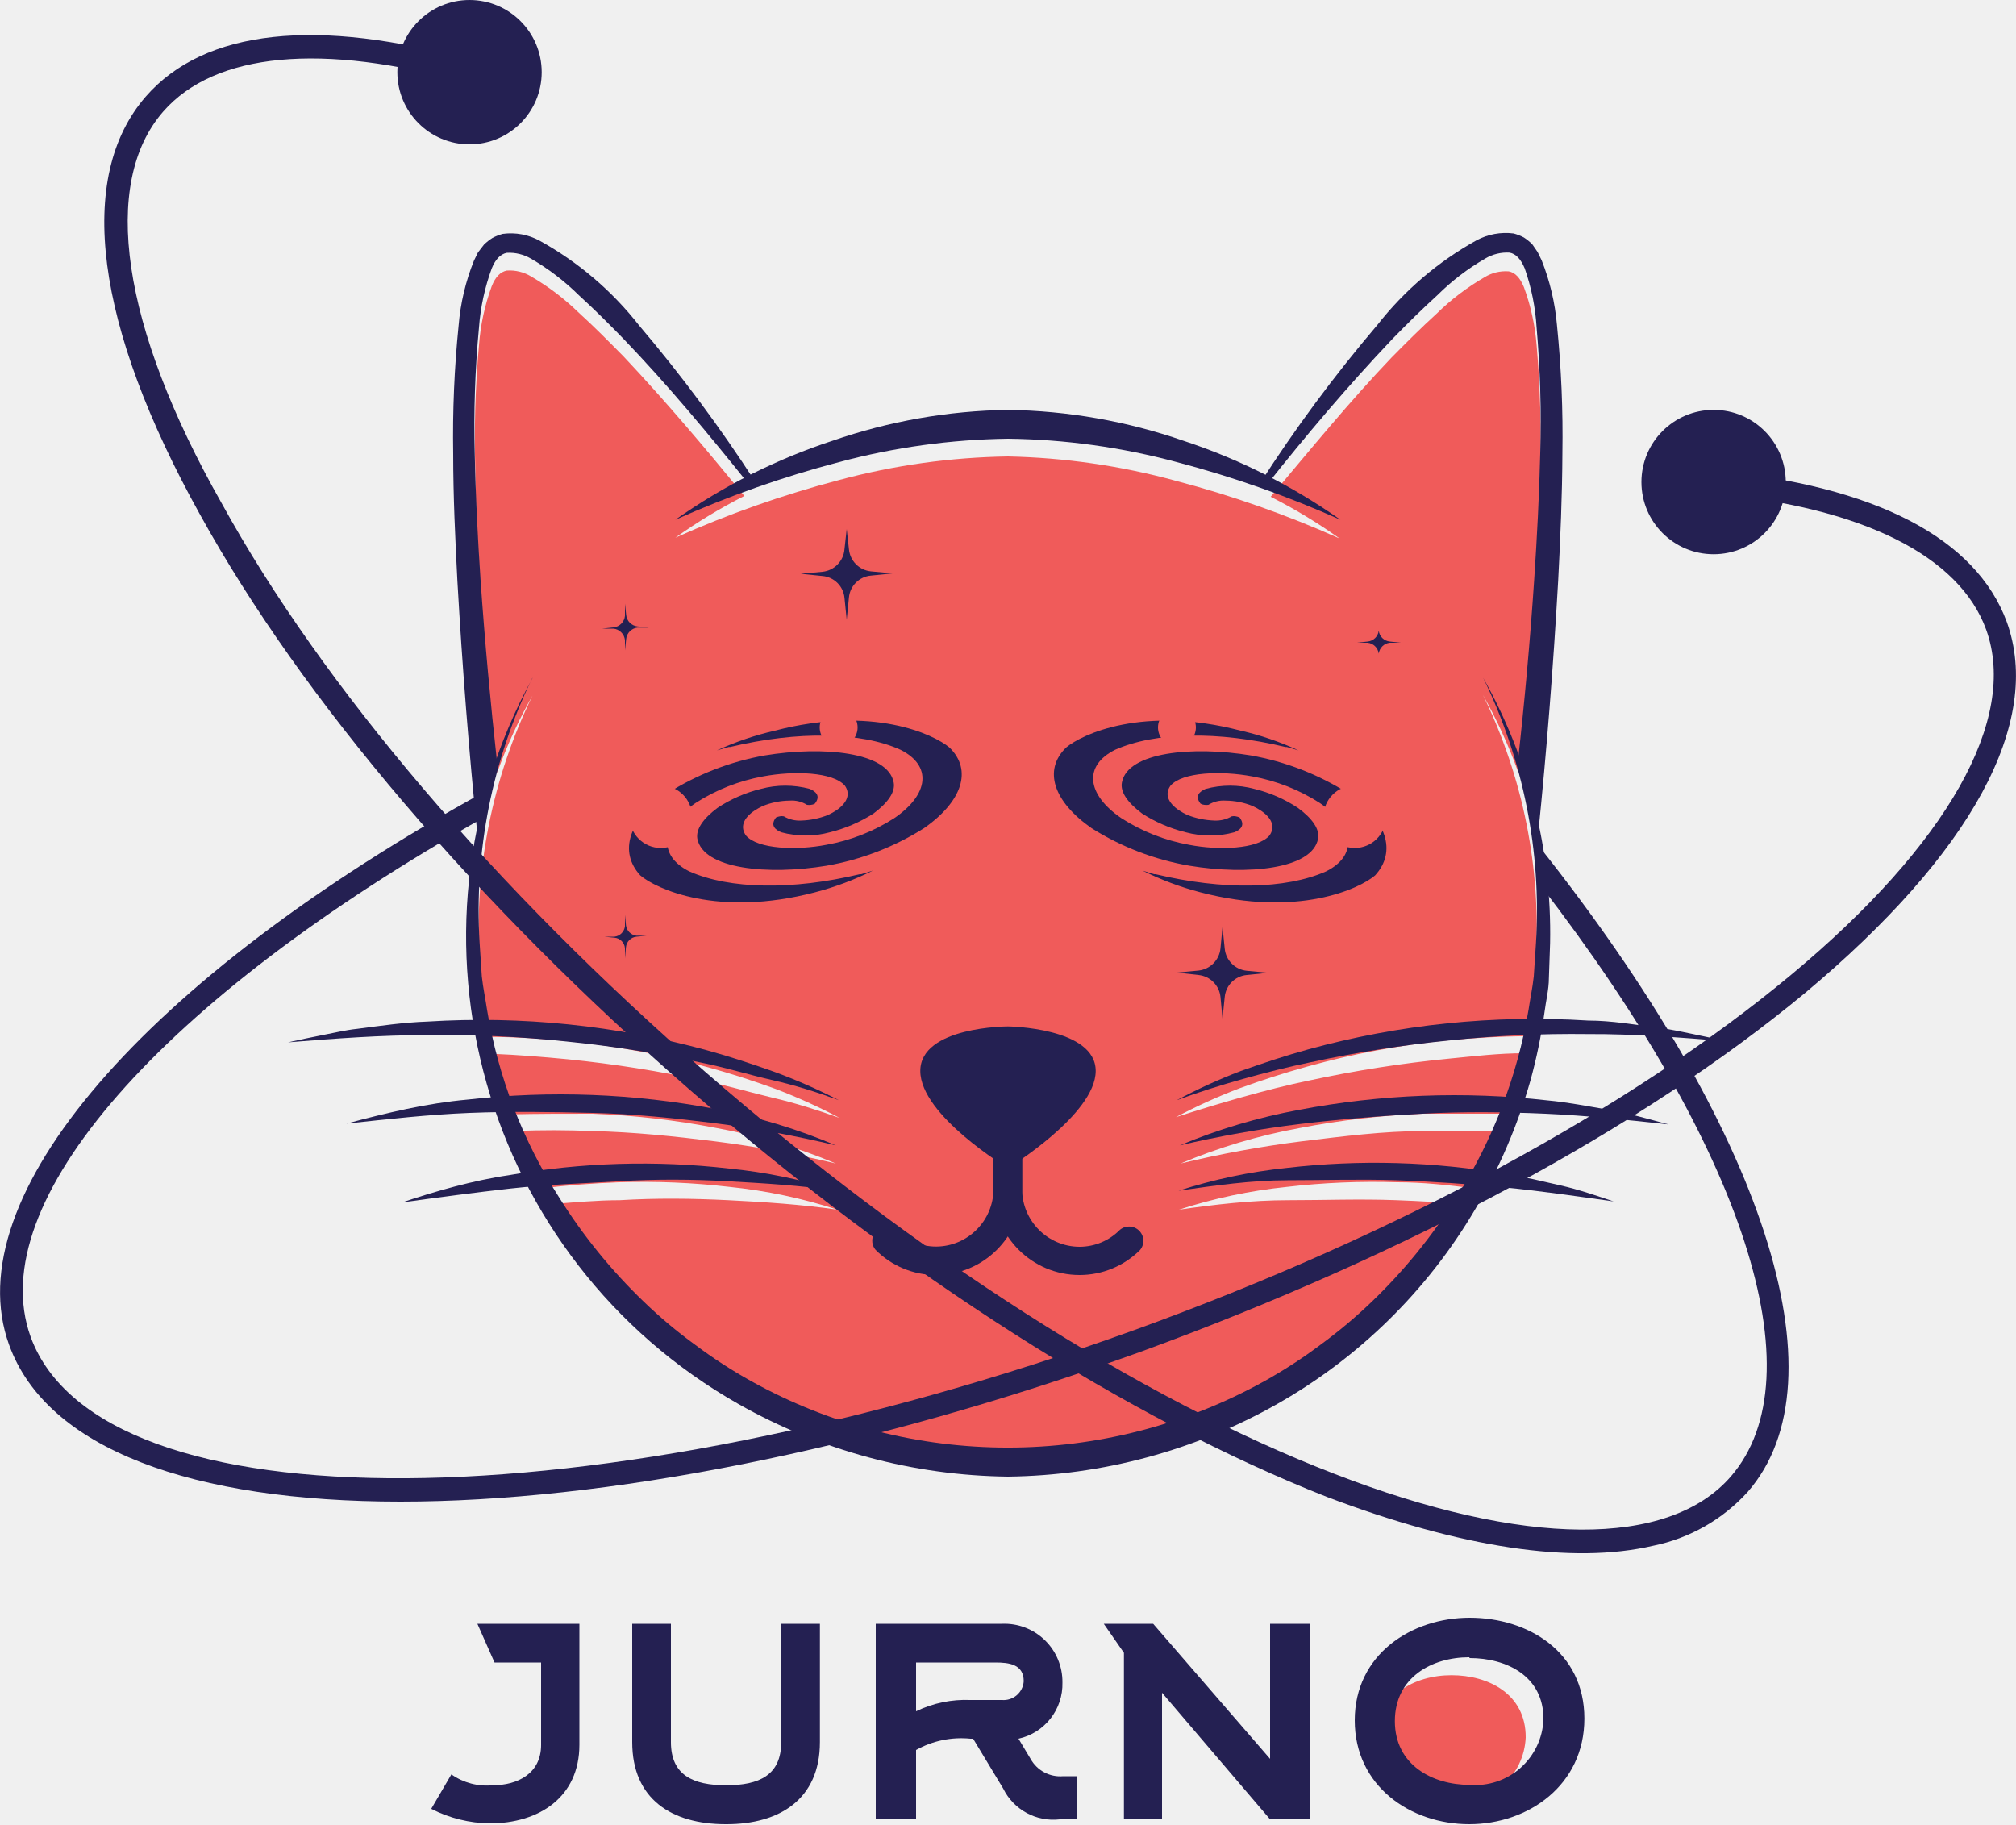
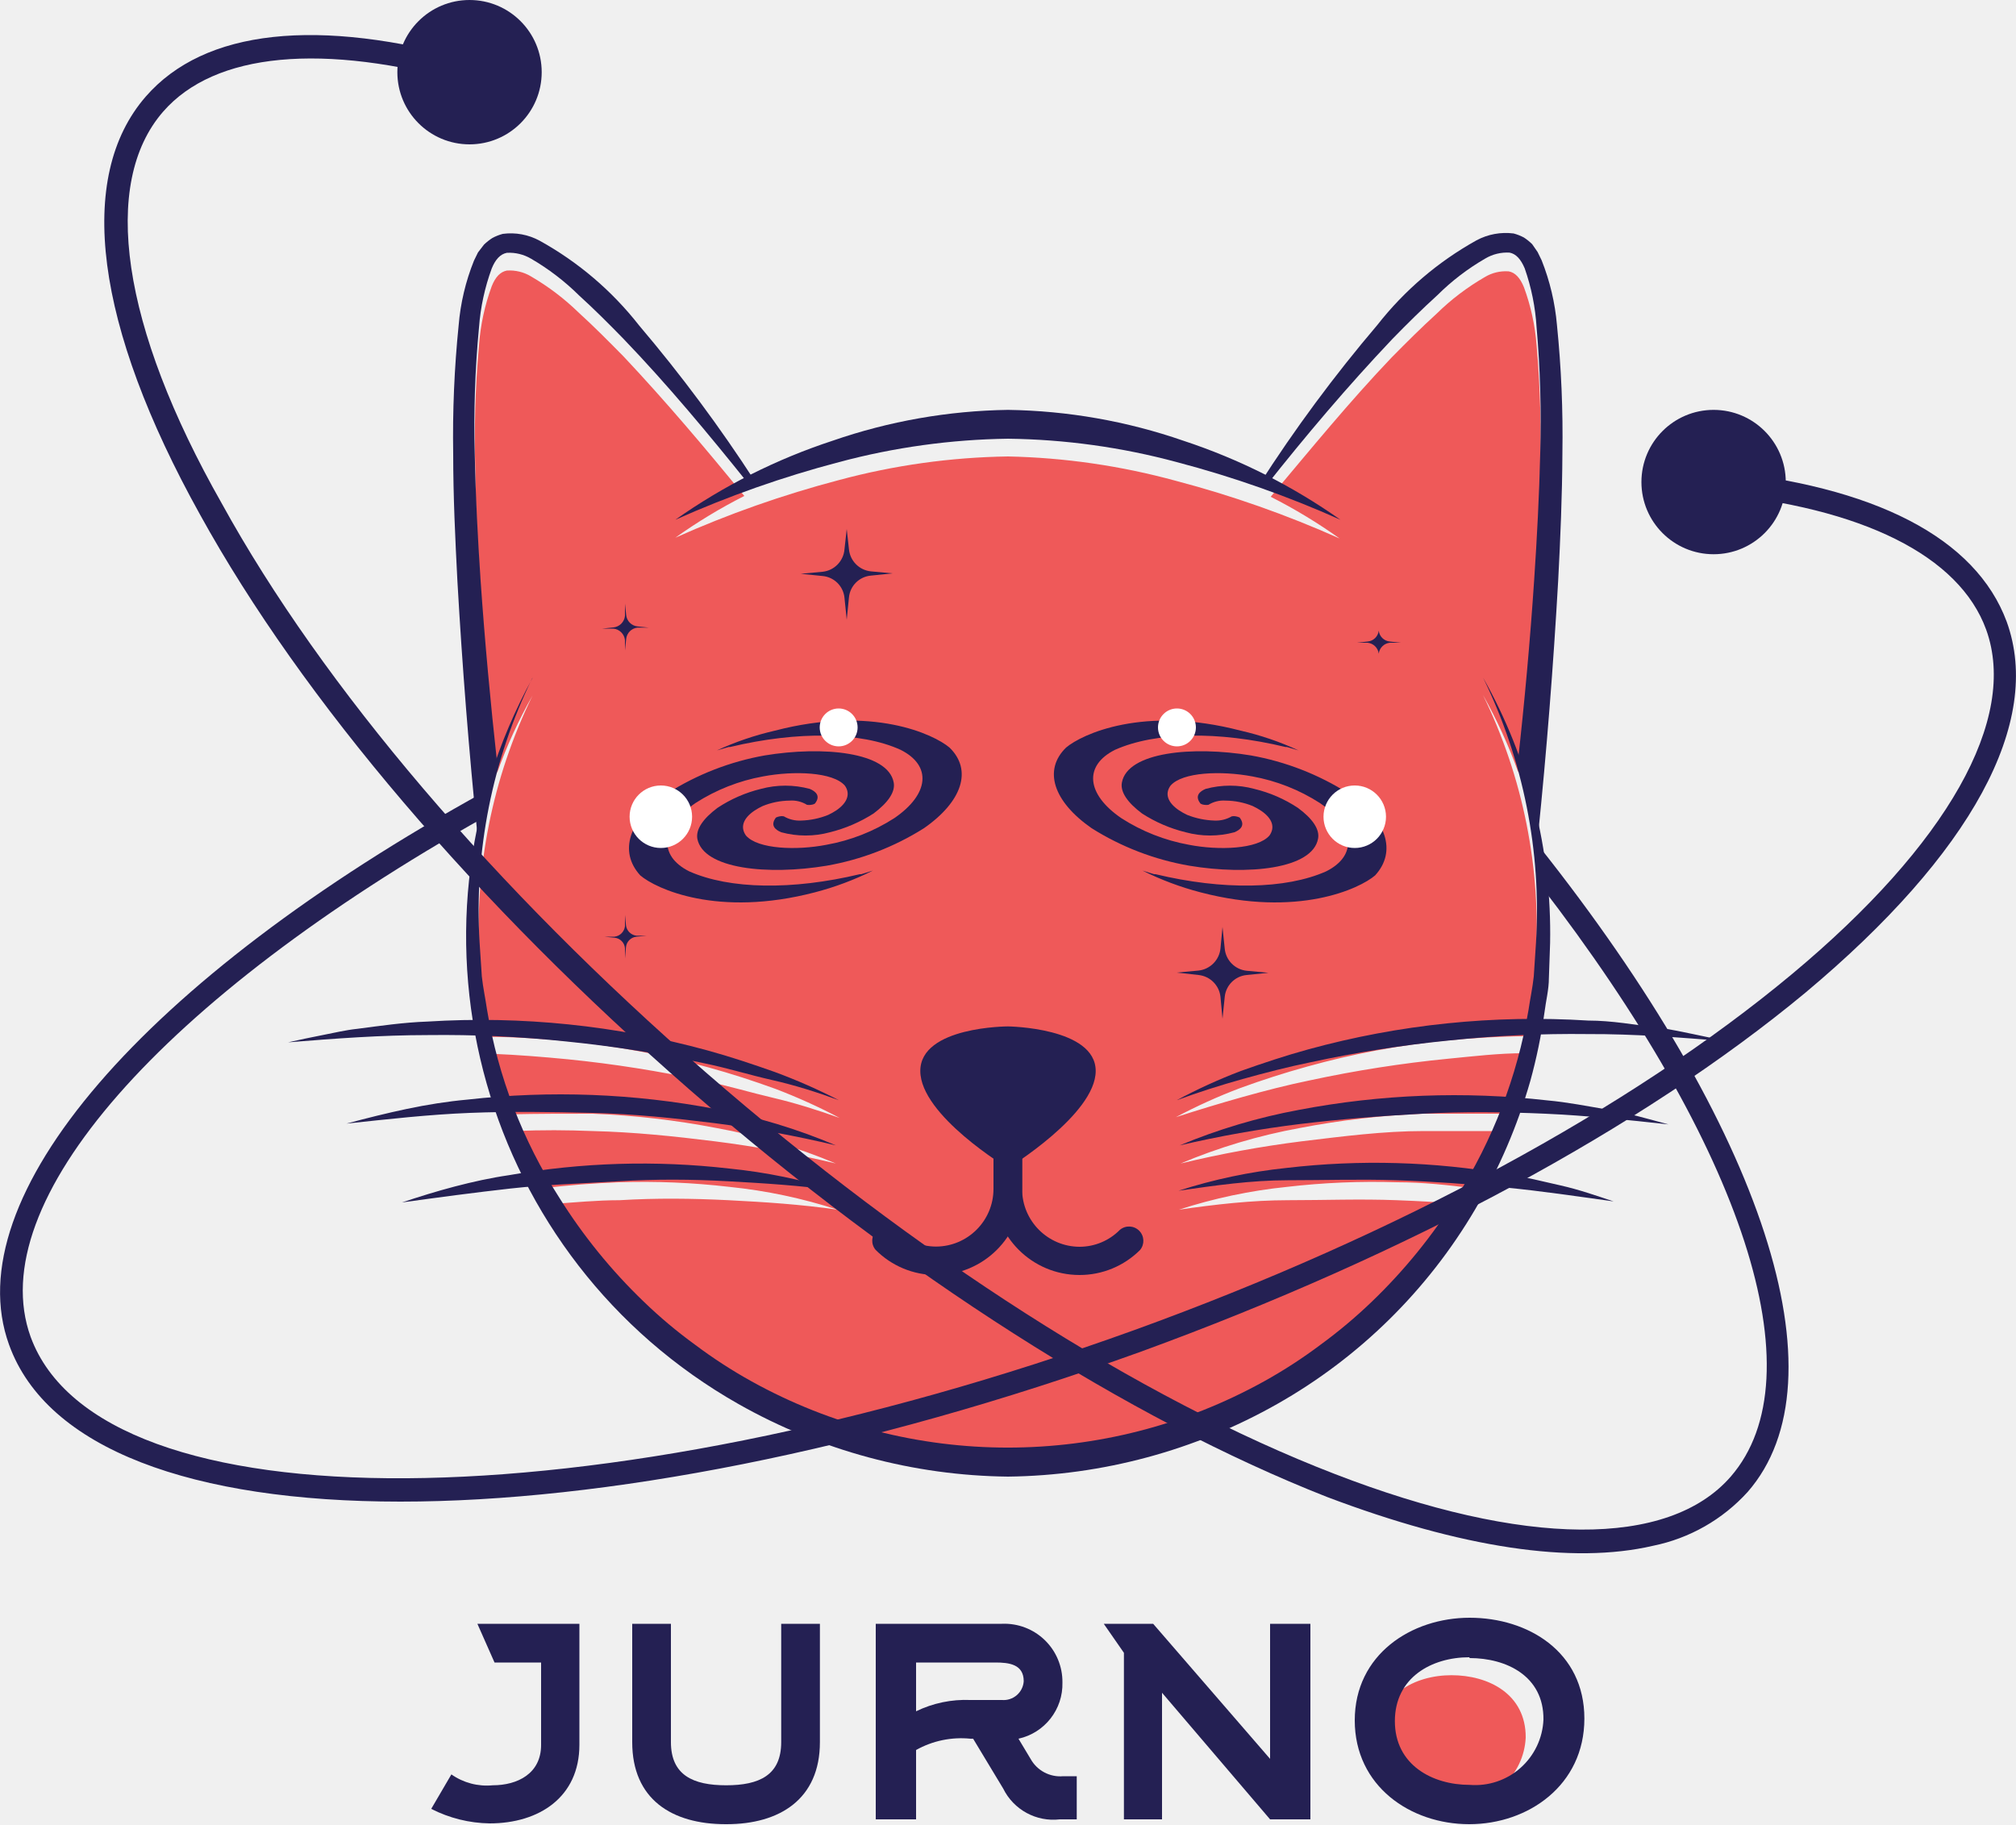
<svg xmlns="http://www.w3.org/2000/svg" id="Layer_1" data-name="Layer 1" viewBox="0 0 100 90.49">
  <defs>
-     <style>.cls-1{fill:#f05b5a;}.cls-2{fill:#242052;}</style>
+     <style>.cls-1{fill:#ef5959;}.cls-2{fill:#242053;}.cls-3{fill:#fff;}</style>
  </defs>
  <path class="cls-1" d="M72,87.85c-1.86,0-3.69,1-3.69,3.16s1.86,3.17,3.71,3.17a3.4,3.4,0,0,0,3.66-3.24C75.69,88.78,73.83,87.85,72,87.85Z" transform="translate(0 -4.76)" />
  <path class="cls-2" d="M22.39,92.77a3.05,3.05,0,0,0,2.05.54c1.23,0,2.4-.58,2.4-2V87.22H24.53l-.85-1.92h5.06v6c0,2.6-2,3.9-4.45,3.9a6.58,6.58,0,0,1-2.9-.72Z" transform="translate(0 -4.76)" />
  <path class="cls-2" d="M36,95.24c-2.68,0-4.64-1.24-4.64-4.07V85.3h1.92v5.87c0,1.64,1.1,2.14,2.74,2.14s2.73-.5,2.73-2.14V85.3h1.92v5.87c0,2.83-2,4.07-4.63,4.07Z" transform="translate(0 -4.76)" />
  <path class="cls-2" d="M51.12,92a1.68,1.68,0,0,0,1.62.86h.67V95h-.84a2.77,2.77,0,0,1-2.81-1.53L48.27,91h-.13a4.58,4.58,0,0,0-2.7.56V95h-2V85.3H49.7a2.88,2.88,0,0,1,3,2.91A2.78,2.78,0,0,1,50.52,91ZM49.7,89.08a1,1,0,0,0,1.08-.93c0-.85-.74-.93-1.41-.93H45.44v2.42a5.63,5.63,0,0,1,2.7-.56Z" transform="translate(0 -4.76)" />
  <path class="cls-2" d="M57.2,85.3,63,92V85.3H65V95H63l-5.36-6.28V95H55.75V86.74l-1-1.44Z" transform="translate(0 -4.76)" />
  <path class="cls-2" d="M72.88,95.24c-2.92,0-5.68-1.89-5.68-5.15S70,85,72.9,85s5.69,1.69,5.69,5S75.8,95.24,72.88,95.24Zm0-8.28c-1.86,0-3.69,1-3.69,3.17s1.86,3.16,3.71,3.16a3.39,3.39,0,0,0,3.66-3.24C76.58,87.89,74.72,87,72.9,87Z" transform="translate(0 -4.76)" />
  <path class="cls-1" d="M76.1,34.4c.14-2.09.25-4.19.3-6.28a53.93,53.93,0,0,0-.18-6.24A10.74,10.74,0,0,0,75.59,19c-.19-.46-.43-.72-.75-.78a2,2,0,0,0-1.2.29,11.89,11.89,0,0,0-2.38,1.81c-.76.69-1.5,1.43-2.23,2.17-2.09,2.19-4,4.53-6,6.91a26.36,26.36,0,0,1,3.42,2.07,52.6,52.6,0,0,0-8.12-2.86A34.21,34.21,0,0,0,50,27.4a34.21,34.21,0,0,0-8.38,1.17,52.6,52.6,0,0,0-8.12,2.86,26.36,26.36,0,0,1,3.42-2.07C35,27,33,24.64,30.94,22.45c-.73-.74-1.46-1.48-2.22-2.17a12.18,12.18,0,0,0-2.38-1.81,2.05,2.05,0,0,0-1.2-.29q-.48.09-.75.78a10.74,10.74,0,0,0-.63,2.92,51.79,51.79,0,0,0-.18,6.24c0,2.09.15,4.19.29,6.28.2,2.9.47,5.8.79,8.69a24.4,24.4,0,0,1,1.75-3.82A26.3,26.3,0,0,0,23.79,52.4l.11,1.68c.06.56.18,1.11.26,1.66,0,.15.05.3.08.45,1.32,0,2.65.09,4,.22a40.23,40.23,0,0,1,6.89,1.29c1.13.31,2.24.67,3.34,1.07a28.4,28.4,0,0,1,3.18,1.44c-1.09-.39-2.2-.74-3.31-1s-2.23-.6-3.36-.83a60.83,60.83,0,0,0-6.82-1.08c-1.24-.12-2.48-.22-3.72-.27.16.67.36,1.34.53,2,.12.35.25.7.38,1C26.67,60,28,60,29.4,60a40.8,40.8,0,0,1,6.14.71,28.21,28.21,0,0,1,5.92,1.76,54.35,54.35,0,0,0-6-1.1c-2-.25-4-.46-6.07-.51-1.26-.05-2.52-.06-3.78,0a26.1,26.1,0,0,0,1.31,2.84c1.26-.16,2.53-.25,3.79-.3a37.17,37.17,0,0,1,5.48.23,25.74,25.74,0,0,1,5.35,1.13c-1.8-.26-3.61-.38-5.41-.47s-3.6-.11-5.39,0c-1.13,0-2.25.11-3.37.19.13.22.25.45.39.66a27,27,0,0,0,4.19,5.16,24.9,24.9,0,0,0,2.55,2.14,25.59,25.59,0,0,0,2.79,1.81,26.3,26.3,0,0,0,25.44,0,25.59,25.59,0,0,0,2.79-1.81,26,26,0,0,0,2.55-2.14,27,27,0,0,0,4.19-5.16c.14-.21.26-.44.39-.66-1.12-.08-2.24-.15-3.37-.19-1.8-.07-3.59,0-5.39,0s-3.61.21-5.41.47a25.74,25.74,0,0,1,5.35-1.13,37.17,37.17,0,0,1,5.48-.23c1.26,0,2.53.14,3.78.3a24.34,24.34,0,0,0,1.31-2.84c-1.26,0-2.51,0-3.77,0-2,0-4,.26-6.07.51a54.35,54.35,0,0,0-6,1.1,28.3,28.3,0,0,1,5.91-1.76A41.09,41.09,0,0,1,70.58,60c1.36,0,2.73,0,4.09,0,.13-.34.26-.69.37-1,.18-.67.38-1.34.54-2-1.24,0-2.48.15-3.72.27A60.83,60.83,0,0,0,65,58.34c-1.13.23-2.25.52-3.36.83s-2.22.65-3.31,1a27.6,27.6,0,0,1,3.18-1.44c1.1-.4,2.21-.76,3.34-1.07a40.3,40.3,0,0,1,6.88-1.29c1.32-.13,2.65-.2,4-.22,0-.15.06-.3.08-.45.08-.55.2-1.1.26-1.66l.11-1.68a26.3,26.3,0,0,0-2.62-13.13,25.46,25.46,0,0,1,1.75,3.83C75.64,40.21,75.91,37.3,76.1,34.4Z" transform="translate(0 -4.76)" />
  <path class="cls-2" d="M26.41,38.38a26.31,26.31,0,0,0-2.62,13.14l.11,1.67c.06.56.18,1.11.26,1.66a24.75,24.75,0,0,0,3.58,9.31,27,27,0,0,0,4.19,5.16,23.68,23.68,0,0,0,2.55,2.14,24.19,24.19,0,0,0,2.79,1.81,26.23,26.23,0,0,0,25.44,0,24.19,24.19,0,0,0,2.79-1.81,24.69,24.69,0,0,0,2.55-2.14,27,27,0,0,0,4.19-5.16,25.28,25.28,0,0,0,3.58-9.31c.08-.55.2-1.1.26-1.66l.11-1.67a26.31,26.31,0,0,0-2.62-13.14,25.77,25.77,0,0,1,3.32,13.16l-.06,1.73c0,.57-.15,1.14-.22,1.71a26.49,26.49,0,0,1-.7,3.39,27.31,27.31,0,0,1-2.73,6.36,26.59,26.59,0,0,1-9.83,9.67A27.76,27.76,0,0,1,50,78,27.76,27.76,0,0,1,36.63,74.4a26.65,26.65,0,0,1-10.22-36Z" transform="translate(0 -4.76)" />
  <path class="cls-2" d="M37.34,28.65l.12,0a74.41,74.41,0,0,0-5.76-7.75,16.24,16.24,0,0,0-4.93-4.2,3,3,0,0,0-1.83-.34,2.45,2.45,0,0,0-.51.2,2.78,2.78,0,0,0-.42.33l-.3.39-.2.41a11,11,0,0,0-.76,3.21,54.39,54.39,0,0,0-.27,6.37c0,2.11.1,4.22.21,6.33.24,4.22.57,8.42,1,12.63l.22,0c0-.12.05-.23.08-.35s0-.32,0-.48a7.55,7.55,0,0,1,.17-1.06l.18-.79a4.34,4.34,0,0,1,.32-.94c-.33-3-.61-6-.82-9.05-.14-2.09-.25-4.19-.29-6.28A51.85,51.85,0,0,1,23.76,21a10.82,10.82,0,0,1,.63-2.92c.18-.45.43-.72.75-.78a2.13,2.13,0,0,1,1.2.29,11.86,11.86,0,0,1,2.38,1.82c.76.69,1.49,1.42,2.22,2.17,2.18,2.27,4.2,4.7,6.18,7.17Z" transform="translate(0 -4.76)" />
  <path class="cls-2" d="M50,55.67s-4.35,0-4.35,2.21S50,62.7,50,62.7s4.35-2.66,4.35-4.82S50,55.67,50,55.67Z" transform="translate(0 -4.76)" />
  <path class="cls-2" d="M53.55,68a4.27,4.27,0,0,1-4.27-4.27V61.44a.71.71,0,1,1,1.42,0v2.31a2.86,2.86,0,0,0,2.85,2.85,2.81,2.81,0,0,0,2-.84.71.71,0,0,1,1,1A4.24,4.24,0,0,1,53.55,68Z" transform="translate(0 -4.76)" />
  <path class="cls-2" d="M46.43,68a4.22,4.22,0,0,1-3-1.25.71.71,0,0,1,1-1,2.81,2.81,0,0,0,2,.84,2.86,2.86,0,0,0,2.85-2.85V61.44a.71.71,0,1,1,1.42,0v2.31A4.27,4.27,0,0,1,46.43,68Z" transform="translate(0 -4.76)" />
  <path class="cls-2" d="M58.37,59.33a27.66,27.66,0,0,1,3.18-1.45c1.1-.39,2.21-.76,3.34-1.07a42.41,42.41,0,0,1,13.89-1.43c1.17,0,2.33.21,3.48.36.58.06,1.15.2,1.72.31l1.71.36c-2.32-.19-4.62-.37-6.93-.36a58.82,58.82,0,0,0-6.9.32A60.83,60.83,0,0,0,65,57.45c-1.13.23-2.25.52-3.36.83S59.46,58.93,58.37,59.33Z" transform="translate(0 -4.76)" />
  <path class="cls-2" d="M58.52,61.57a28.91,28.91,0,0,1,5.91-1.76,41.14,41.14,0,0,1,12.33-.47c1,.09,2,.29,3,.46s2,.46,3,.73c-2-.22-4.07-.44-6.11-.53s-4.06-.11-6.09,0-4,.26-6.07.51A56.78,56.78,0,0,0,58.52,61.57Z" transform="translate(0 -4.76)" />
  <path class="cls-2" d="M58.46,63.82a26.4,26.4,0,0,1,5.35-1.13A38,38,0,0,1,74.74,63c.9.13,1.79.36,2.68.56s1.75.5,2.62.79c-1.81-.25-3.6-.52-5.39-.69s-3.59-.3-5.39-.36-3.59,0-5.39,0S60.26,63.56,58.46,63.82Z" transform="translate(0 -4.76)" />
  <path class="cls-2" d="M41.61,59.33c-1.09-.4-2.2-.75-3.31-1s-2.23-.6-3.36-.83a60.83,60.83,0,0,0-6.82-1.08,58.82,58.82,0,0,0-6.9-.32c-2.31,0-4.61.17-6.93.36q.84-.19,1.71-.36c.57-.11,1.14-.25,1.72-.31,1.15-.15,2.31-.32,3.48-.36a42.48,42.48,0,0,1,13.89,1.43c1.13.31,2.24.68,3.34,1.07A28.46,28.46,0,0,1,41.61,59.33Z" transform="translate(0 -4.76)" />
  <path class="cls-2" d="M41.46,61.57a57.25,57.25,0,0,0-6-1.1c-2-.25-4-.46-6.07-.51s-4.06-.08-6.09,0-4.06.31-6.11.53c1-.27,2-.52,3-.73s2-.37,3-.46a41.06,41.06,0,0,1,12.32.47A28.82,28.82,0,0,1,41.46,61.57Z" transform="translate(0 -4.76)" />
  <path class="cls-2" d="M41.52,63.82c-1.8-.26-3.61-.37-5.41-.47s-3.6-.11-5.39,0-3.6.16-5.39.36-3.58.44-5.39.69c.87-.29,1.74-.56,2.62-.79s1.78-.43,2.68-.56a38,38,0,0,1,10.93-.33A26.4,26.4,0,0,1,41.52,63.82Z" transform="translate(0 -4.76)" />
  <path class="cls-2" d="M77.23,20.88a11.35,11.35,0,0,0-.76-3.21l-.2-.41L76,16.87a2.69,2.69,0,0,0-.41-.33,2.45,2.45,0,0,0-.51-.2,3.07,3.07,0,0,0-1.84.34,16.32,16.32,0,0,0-4.92,4.2,72.81,72.81,0,0,0-5.87,7.93l.31.1c2-2.53,4.09-5,6.31-7.34.73-.75,1.47-1.48,2.23-2.17a11.58,11.58,0,0,1,2.38-1.82,2.12,2.12,0,0,1,1.2-.29c.32.06.56.33.75.78A10.82,10.82,0,0,1,76.22,21a54,54,0,0,1,.18,6.24c-.05,2.09-.16,4.19-.3,6.28-.2,3-.48,6.09-.82,9.12a2.66,2.66,0,0,1,.16.39c0,.11,0,.23.07.35.06.31.19.61.27.92s.13.7.21,1.05.1.56.13.85l.17,0c.43-4.21.76-8.41,1-12.63.11-2.11.2-4.22.21-6.33A54.39,54.39,0,0,0,77.23,20.88Z" transform="translate(0 -4.76)" />
  <path class="cls-2" d="M66.49,30.54a52.6,52.6,0,0,0-8.12-2.86A33.73,33.73,0,0,0,50,26.52a34.2,34.2,0,0,0-8.38,1.16,52.6,52.6,0,0,0-8.12,2.86,29.44,29.44,0,0,1,7.8-3.92A27.82,27.82,0,0,1,50,25.09a27.82,27.82,0,0,1,8.7,1.53A29.59,29.59,0,0,1,66.49,30.54Z" transform="translate(0 -4.76)" />
  <path class="cls-2" d="M99.54,35.6C98,31.44,93,28.85,85.05,28.1L85,29.24c7.39.69,12.19,3.09,13.52,6.75,1.6,4.43-1.92,10.66-9.65,17.1-8,6.66-19.57,12.92-32.6,17.64C29.49,80.4,5,80.55,1.52,71.07-.89,64.4,8,54.31,24.07,45.27a1.82,1.82,0,0,1,.15-1.08L24.09,44C7.08,53.36-2.2,64.16.45,71.46c1.87,5.18,9.11,7.78,19.41,7.78,10.05,0,23-2.48,36.74-7.44C69.76,67,81.46,60.71,89.55,54,97.8,47.1,101.34,40.58,99.54,35.6Z" transform="translate(0 -4.76)" />
  <circle class="cls-2" cx="85" cy="23.91" r="3.58" />
  <path class="cls-2" d="M76.33,46.72c0,.15-.07.3-.11.45a.8.8,0,0,1,.08.16,1.27,1.27,0,0,1,.14.61q0,.35-.06.69C86.47,61.7,90.19,73,85.85,78c-3.09,3.55-10.25,3.5-19.64-.13C56.51,74.13,45.41,67,35,57.94s-19-19.12-24-28.21C6,20.93,5,13.85,8.09,10.3,10.65,7.36,16,6.86,23.14,8.88l.31-1.1C15.75,5.6,10.14,6.21,7.23,9.55c-3.48,4-2.52,11.36,2.69,20.73C15,39.49,23.66,49.62,34.21,58.81S56,75.14,65.8,79C72.5,81.54,78,82.36,82,81.43a8.66,8.66,0,0,0,4.69-2.67C91.56,73.18,87.48,60.76,76.33,46.72Z" transform="translate(0 -4.76)" />
  <circle class="cls-2" cx="23.29" cy="3.58" r="3.58" />
  <path class="cls-2" d="M66.88,44.11a13.36,13.36,0,0,0-4.83-1.88c-2.9-.48-6.12-.17-6.4,1.34-.09.47.28,1,1,1.54a7.12,7.12,0,0,0,2.16.93,4.61,4.61,0,0,0,2.42,0c.29-.12.56-.34.26-.73l0,0a.71.71,0,0,0-.19-.06.46.46,0,0,0-.2,0,1.56,1.56,0,0,1-.86.21,4,4,0,0,1-1.35-.28l0,0,0,0a3.15,3.15,0,0,1-.41-.23c-.56-.38-.71-.82-.42-1.22v0c.58-.68,2.52-.75,4.06-.46h0a9.24,9.24,0,0,1,3.35,1.32c1.74,1.19,1.87,2.61.31,3.39h0c-2,.89-5.12.94-8.46.14h-.07l-.58-.18a14.76,14.76,0,0,0,2.88,1.08c4.83,1.26,7.89-.18,8.66-.84C69.29,47,68.8,45.42,66.88,44.11Z" transform="translate(0 -4.76)" />
  <path class="cls-2" d="M65.38,46.36c.09-.47-.28-1-1-1.53a6.79,6.79,0,0,0-2.16-.94,4.61,4.61,0,0,0-2.42,0c-.28.12-.56.34-.25.73t0,0a.43.43,0,0,0,.19.06.75.75,0,0,0,.2,0,1.42,1.42,0,0,1,.85-.21,3.65,3.65,0,0,1,1.35.27l0,0,0,0a3.15,3.15,0,0,1,.41.23c.56.38.71.82.42,1.23h0c-.58.68-2.52.75-4,.46h0a9.24,9.24,0,0,1-3.35-1.32c-1.74-1.19-1.87-2.61-.31-3.39h0c2-.89,5.11-.94,8.45-.14h.07l.58.17A14.52,14.52,0,0,0,61.54,41c-4.83-1.26-7.88.18-8.66.84-1.14,1.11-.64,2.67,1.27,4h0A13.36,13.36,0,0,0,59,47.7C61.88,48.18,65.1,47.87,65.38,46.36Z" transform="translate(0 -4.76)" />
-   <circle class="cls-1" cx="67.2" cy="40.51" r="1.55" />
-   <circle class="cls-1" cx="58.38" cy="36.08" r="0.94" />
+   <circle class="cls-3" cx="67.2" cy="40.51" r="1.55" />
+   <circle class="cls-3" cx="58.38" cy="36.08" r="0.94" />
  <path class="cls-2" d="M33.1,44.11a13.36,13.36,0,0,1,4.83-1.88c2.9-.48,6.12-.17,6.4,1.34.09.47-.28,1-1,1.54a7.23,7.23,0,0,1-2.16.93,4.61,4.61,0,0,1-2.42,0c-.29-.12-.56-.34-.26-.73l0,0a.71.71,0,0,1,.19-.06.46.46,0,0,1,.2,0,1.53,1.53,0,0,0,.86.21,3.88,3.88,0,0,0,1.34-.28l0,0,0,0a3.15,3.15,0,0,0,.41-.23c.55-.38.7-.82.42-1.22v0c-.58-.68-2.53-.75-4.06-.46h0a9.24,9.24,0,0,0-3.35,1.32c-1.74,1.19-1.87,2.61-.31,3.39h0c2,.89,5.11.94,8.46.14h.07l.58-.18a14.76,14.76,0,0,1-2.88,1.08c-4.83,1.26-7.89-.18-8.66-.84C30.68,47,31.18,45.42,33.1,44.11Z" transform="translate(0 -4.76)" />
  <path class="cls-2" d="M34.59,46.36c-.08-.47.29-1,1-1.53a6.83,6.83,0,0,1,2.15-.94,4.65,4.65,0,0,1,2.43,0c.28.12.56.34.25.73l0,0a.43.43,0,0,1-.19.06.68.68,0,0,1-.2,0,1.43,1.43,0,0,0-.86-.21,3.64,3.64,0,0,0-1.34.27l0,0,0,0a3.15,3.15,0,0,0-.41.23c-.56.38-.71.82-.42,1.23h0c.58.68,2.52.75,4,.46h0a9.22,9.22,0,0,0,3.36-1.32c1.74-1.19,1.87-2.61.31-3.39h0c-1.95-.89-5.11-.94-8.45-.14h-.07l-.59.17A14.86,14.86,0,0,1,38.44,41c4.83-1.26,7.88.18,8.66.84,1.14,1.11.64,2.67-1.27,4h0A13.36,13.36,0,0,1,41,47.7C38.1,48.18,34.88,47.87,34.59,46.36Z" transform="translate(0 -4.76)" />
-   <circle class="cls-1" cx="32.78" cy="40.51" r="1.55" />
-   <circle class="cls-1" cx="41.6" cy="36.08" r="0.94" />
+   <circle class="cls-3" cx="32.78" cy="40.51" r="1.55" />
+   <circle class="cls-3" cx="41.6" cy="36.08" r="0.94" />
  <path class="cls-2" d="M31,34.7l.06.56a.63.63,0,0,0,.56.57l.56.06-.56,0a.63.63,0,0,0-.56.57l-.06.56L31,36.51a.64.64,0,0,0-.57-.57l-.56,0,.56-.06a.64.64,0,0,0,.57-.57Z" transform="translate(0 -4.76)" />
  <path class="cls-2" d="M42,31,42.11,32a1.22,1.22,0,0,0,1.09,1.1l1.08.1-1.08.11a1.2,1.2,0,0,0-1.09,1.09L42,35.5l-.11-1.08a1.2,1.2,0,0,0-1.09-1.09l-1.08-.11,1.08-.1A1.22,1.22,0,0,0,41.89,32Z" transform="translate(0 -4.76)" />
  <path class="cls-2" d="M60.64,50.74l.11,1.07a1.22,1.22,0,0,0,1.09,1.1l1.08.1-1.08.11a1.21,1.21,0,0,0-1.09,1.09l-.11,1.08-.1-1.08a1.22,1.22,0,0,0-1.09-1.09L58.37,53l1.08-.1a1.23,1.23,0,0,0,1.09-1.1Z" transform="translate(0 -4.76)" />
  <path class="cls-2" d="M68.39,35.5l0,.54a.61.61,0,0,0,.55.54l.54.06-.54,0a.62.62,0,0,0-.55.54l0,.54,0-.54a.62.62,0,0,0-.55-.54l-.54,0,.54-.06a.61.61,0,0,0,.55-.54Z" transform="translate(0 -4.76)" />
  <path class="cls-2" d="M31,50.14l.05.51a.59.59,0,0,0,.52.52l.51,0-.51.05a.58.58,0,0,0-.52.52L31,52.3,31,51.79a.57.57,0,0,0-.52-.52l-.51-.05.51,0a.59.59,0,0,0,.52-.52Z" transform="translate(0 -4.76)" />
</svg>
